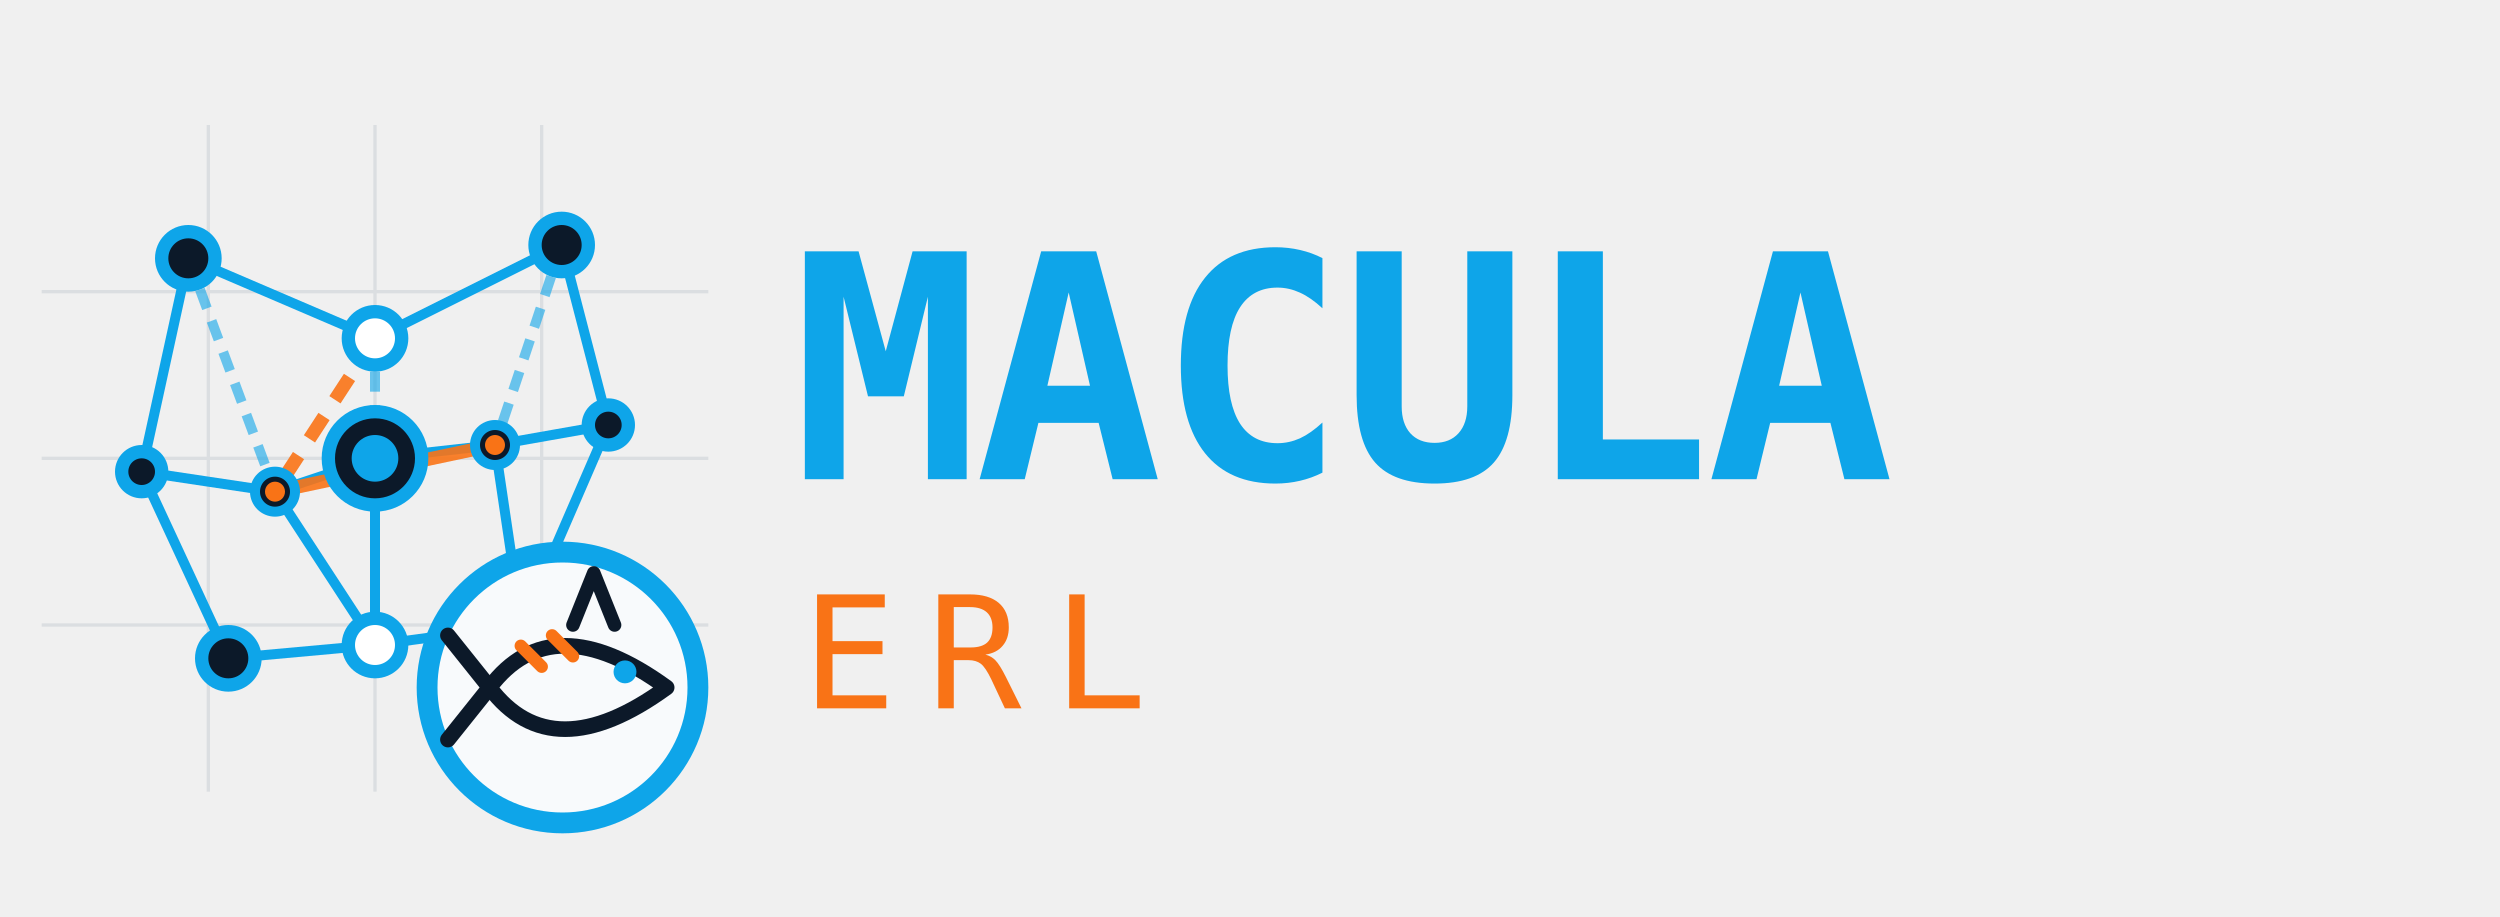
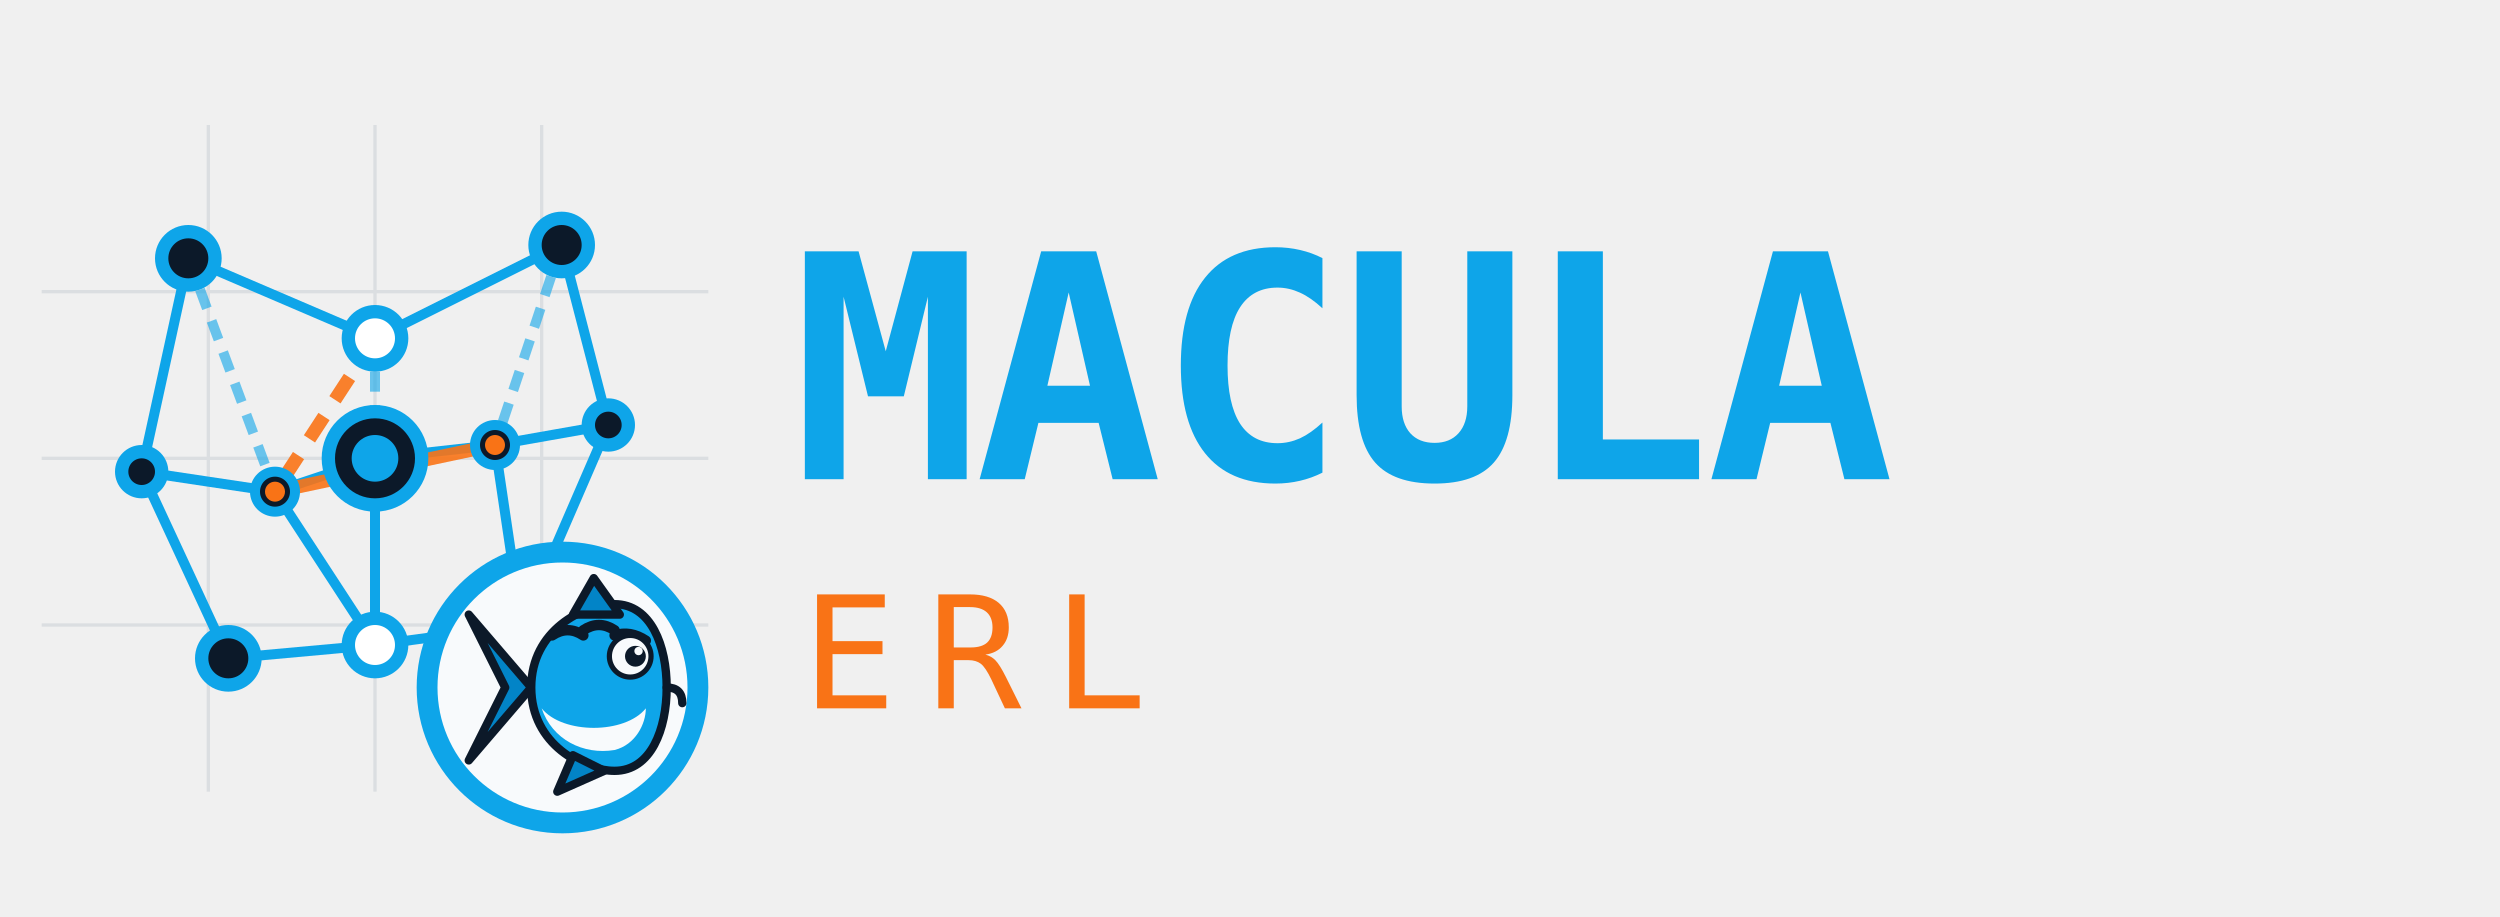
<svg xmlns="http://www.w3.org/2000/svg" viewBox="0 0 240 88" width="240" height="88">
  <g transform="translate(4, 12) scale(0.64)">
    <g stroke="#1E3A5F" stroke-width="0.5" opacity="0.1">
      <line x1="0" y1="25" x2="100" y2="25" />
      <line x1="0" y1="50" x2="100" y2="50" />
      <line x1="0" y1="75" x2="100" y2="75" />
      <line x1="25" y1="0" x2="25" y2="100" />
      <line x1="50" y1="0" x2="50" y2="100" />
      <line x1="75" y1="0" x2="75" y2="100" />
    </g>
    <g stroke="#0EA5E9" stroke-width="1.5" fill="none">
      <line x1="22" y1="20" x2="50" y2="32" />
      <line x1="50" y1="32" x2="78" y2="18" />
      <line x1="22" y1="20" x2="15" y2="52" />
      <line x1="78" y1="18" x2="85" y2="45" />
      <line x1="15" y1="52" x2="35" y2="55" />
      <line x1="35" y1="55" x2="50" y2="50" />
      <line x1="50" y1="50" x2="68" y2="48" />
      <line x1="68" y1="48" x2="85" y2="45" />
      <line x1="15" y1="52" x2="28" y2="80" />
      <line x1="35" y1="55" x2="50" y2="78" />
      <line x1="50" y1="50" x2="50" y2="78" />
      <line x1="68" y1="48" x2="72" y2="75" />
      <line x1="85" y1="45" x2="72" y2="75" />
      <line x1="28" y1="80" x2="50" y2="78" />
      <line x1="50" y1="78" x2="72" y2="75" />
      <line x1="22" y1="20" x2="35" y2="55" stroke-dasharray="3,2" opacity="0.6" />
      <line x1="78" y1="18" x2="68" y2="48" stroke-dasharray="3,2" opacity="0.6" />
      <line x1="50" y1="32" x2="50" y2="50" stroke-dasharray="3,2" opacity="0.6" />
    </g>
    <g stroke="#F97316" stroke-width="2" fill="none" opacity="0.9">
      <line x1="35" y1="55" x2="68" y2="48" />
      <line x1="50" y1="32" x2="35" y2="55" stroke-dasharray="4,3" />
    </g>
    <g stroke="#0EA5E9" stroke-width="2" fill="#0C1929">
      <circle cx="22" cy="20" r="4" />
      <circle cx="78" cy="18" r="4" />
      <circle cx="15" cy="52" r="3" />
      <circle cx="85" cy="45" r="3" />
      <circle cx="28" cy="80" r="4" />
      <circle cx="72" cy="75" r="4" />
    </g>
    <g stroke="#0EA5E9" stroke-width="2" fill="white">
      <circle cx="50" cy="32" r="4" />
      <circle cx="50" cy="78" r="4" />
    </g>
    <circle cx="50" cy="50" r="7" stroke="#0EA5E9" stroke-width="2" fill="#0C1929" />
    <circle cx="50" cy="50" r="3.5" fill="#0EA5E9" />
    <g stroke="#0EA5E9" stroke-width="1.5" fill="#0C1929">
      <circle cx="35" cy="55" r="3" />
      <circle cx="68" cy="48" r="3" />
    </g>
    <g fill="#F97316">
      <circle cx="35" cy="55" r="1.5" />
      <circle cx="68" cy="48" r="1.5" />
    </g>
  </g>
  <text x="76" y="46" font-family="'JetBrains Mono', 'Fira Code', 'SF Mono', Consolas, monospace" font-size="30" font-weight="600" fill="#0EA5E9" letter-spacing="-0.5px">MACULA</text>
  <text x="77" y="68" font-family="'JetBrains Mono', 'Fira Code', 'SF Mono', Consolas, monospace" font-size="15" font-weight="500" fill="#F97316" letter-spacing="3px">ERL</text>
  <circle cx="54" cy="66" r="13" fill="#F8FAFC" stroke="#0EA5E9" stroke-width="2" />
  <g transform="translate(42, 54)">
-     <path d="M5,12 Q11,4 22,12 Q11,20 5,12 Z" fill="none" stroke="#0C1929" stroke-width="1.5" stroke-linejoin="round" />
-     <path d="M5,12 L1,7 M5,12 L1,17" fill="none" stroke="#0C1929" stroke-width="1.5" stroke-linecap="round" />
-     <path d="M13,6 L15,1 L17,6" fill="none" stroke="#0C1929" stroke-width="1.3" stroke-linecap="round" stroke-linejoin="round" />
-     <circle cx="18" cy="10.5" r="1.1" fill="#0EA5E9" />
-     <g stroke="#F97316" stroke-width="1.2" stroke-linecap="round">
-       <line x1="8" y1="8" x2="10" y2="10" />
-       <line x1="11" y1="7" x2="13" y2="9" />
+     <path d="M9,12 L3,5 L6.5,12 L3,19 Z" fill="#0284C7" stroke="#0C1929" stroke-width="0.8" stroke-linejoin="round" />
+     <path d="M9,12 C9,6.5 14,4 17,4 C20.5,4 22,8 22,12 C22,16 20.5,20 17,20 C14,20 9,17.5 9,12 Z" fill="#0EA5E9" stroke="#0C1929" stroke-width="0.8" />
+     <path d="M10,14 C11,17 14,18.5 17,18 C19,17.5 20,15.5 20,14 C18,16.5 12,16.5 10,14 Z" fill="#F8FAFC" />
+     <path d="M13,5 L15,1.5 L17.5,5 Z" fill="#0284C7" stroke="#0C1929" stroke-width="0.8" stroke-linejoin="round" />
+     <path d="M13,18.5 L11.5,22 L16,20 Z" fill="#0284C7" stroke="#0C1929" stroke-width="0.8" stroke-linejoin="round" />
+     <g fill="none" stroke="#0C1929" stroke-width="1" stroke-linecap="round">
+       <path d="M11,7 Q12.5,6 14,7" />
+       <path d="M14,6.5 Q15.5,5.5 17,6.5" />
+       <path d="M17,7 Q18.5,6.5 20,7.5" />
    </g>
+     <circle cx="18.5" cy="9" r="2" fill="#F8FAFC" stroke="#0C1929" stroke-width="0.5" />
+     <circle cx="19" cy="9" r="1" fill="#0C1929" />
+     <circle cx="19.3" cy="8.5" r="0.4" fill="#F8FAFC" />
+     <path d="M22,12 Q23.5,12 23.5,13.5" fill="none" stroke="#0C1929" stroke-width="0.8" stroke-linecap="round" />
  </g>
</svg>
